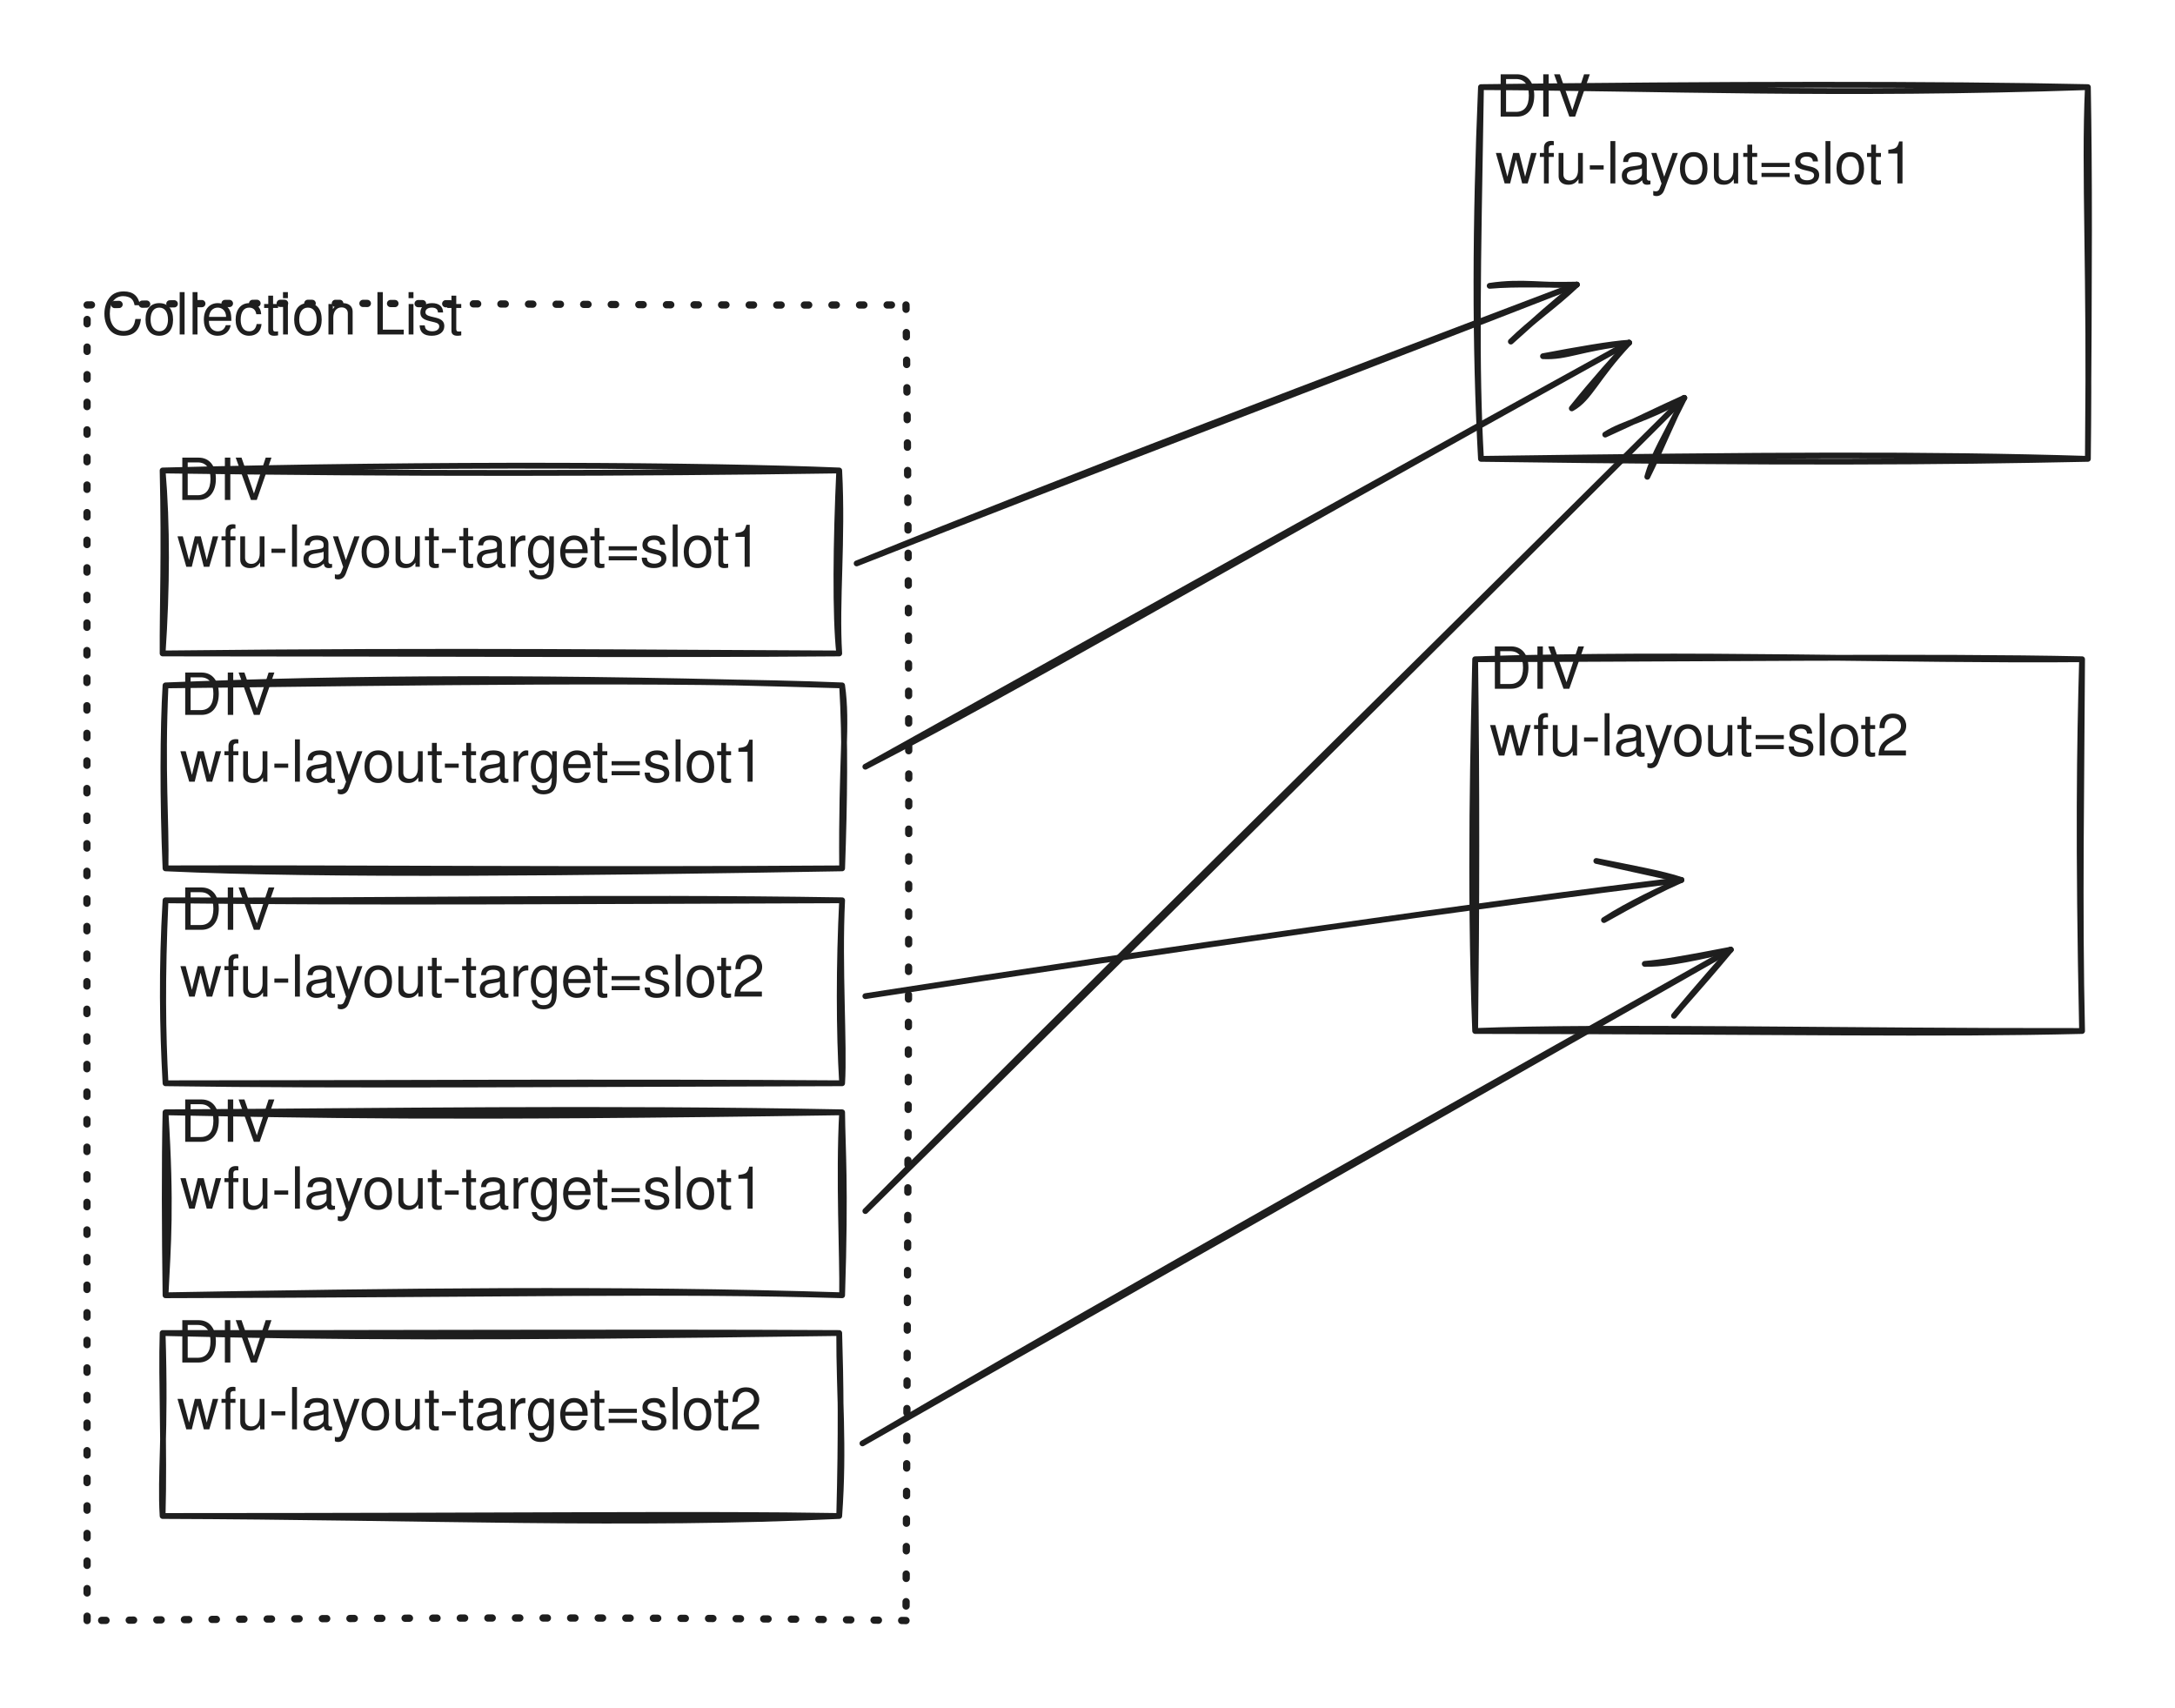
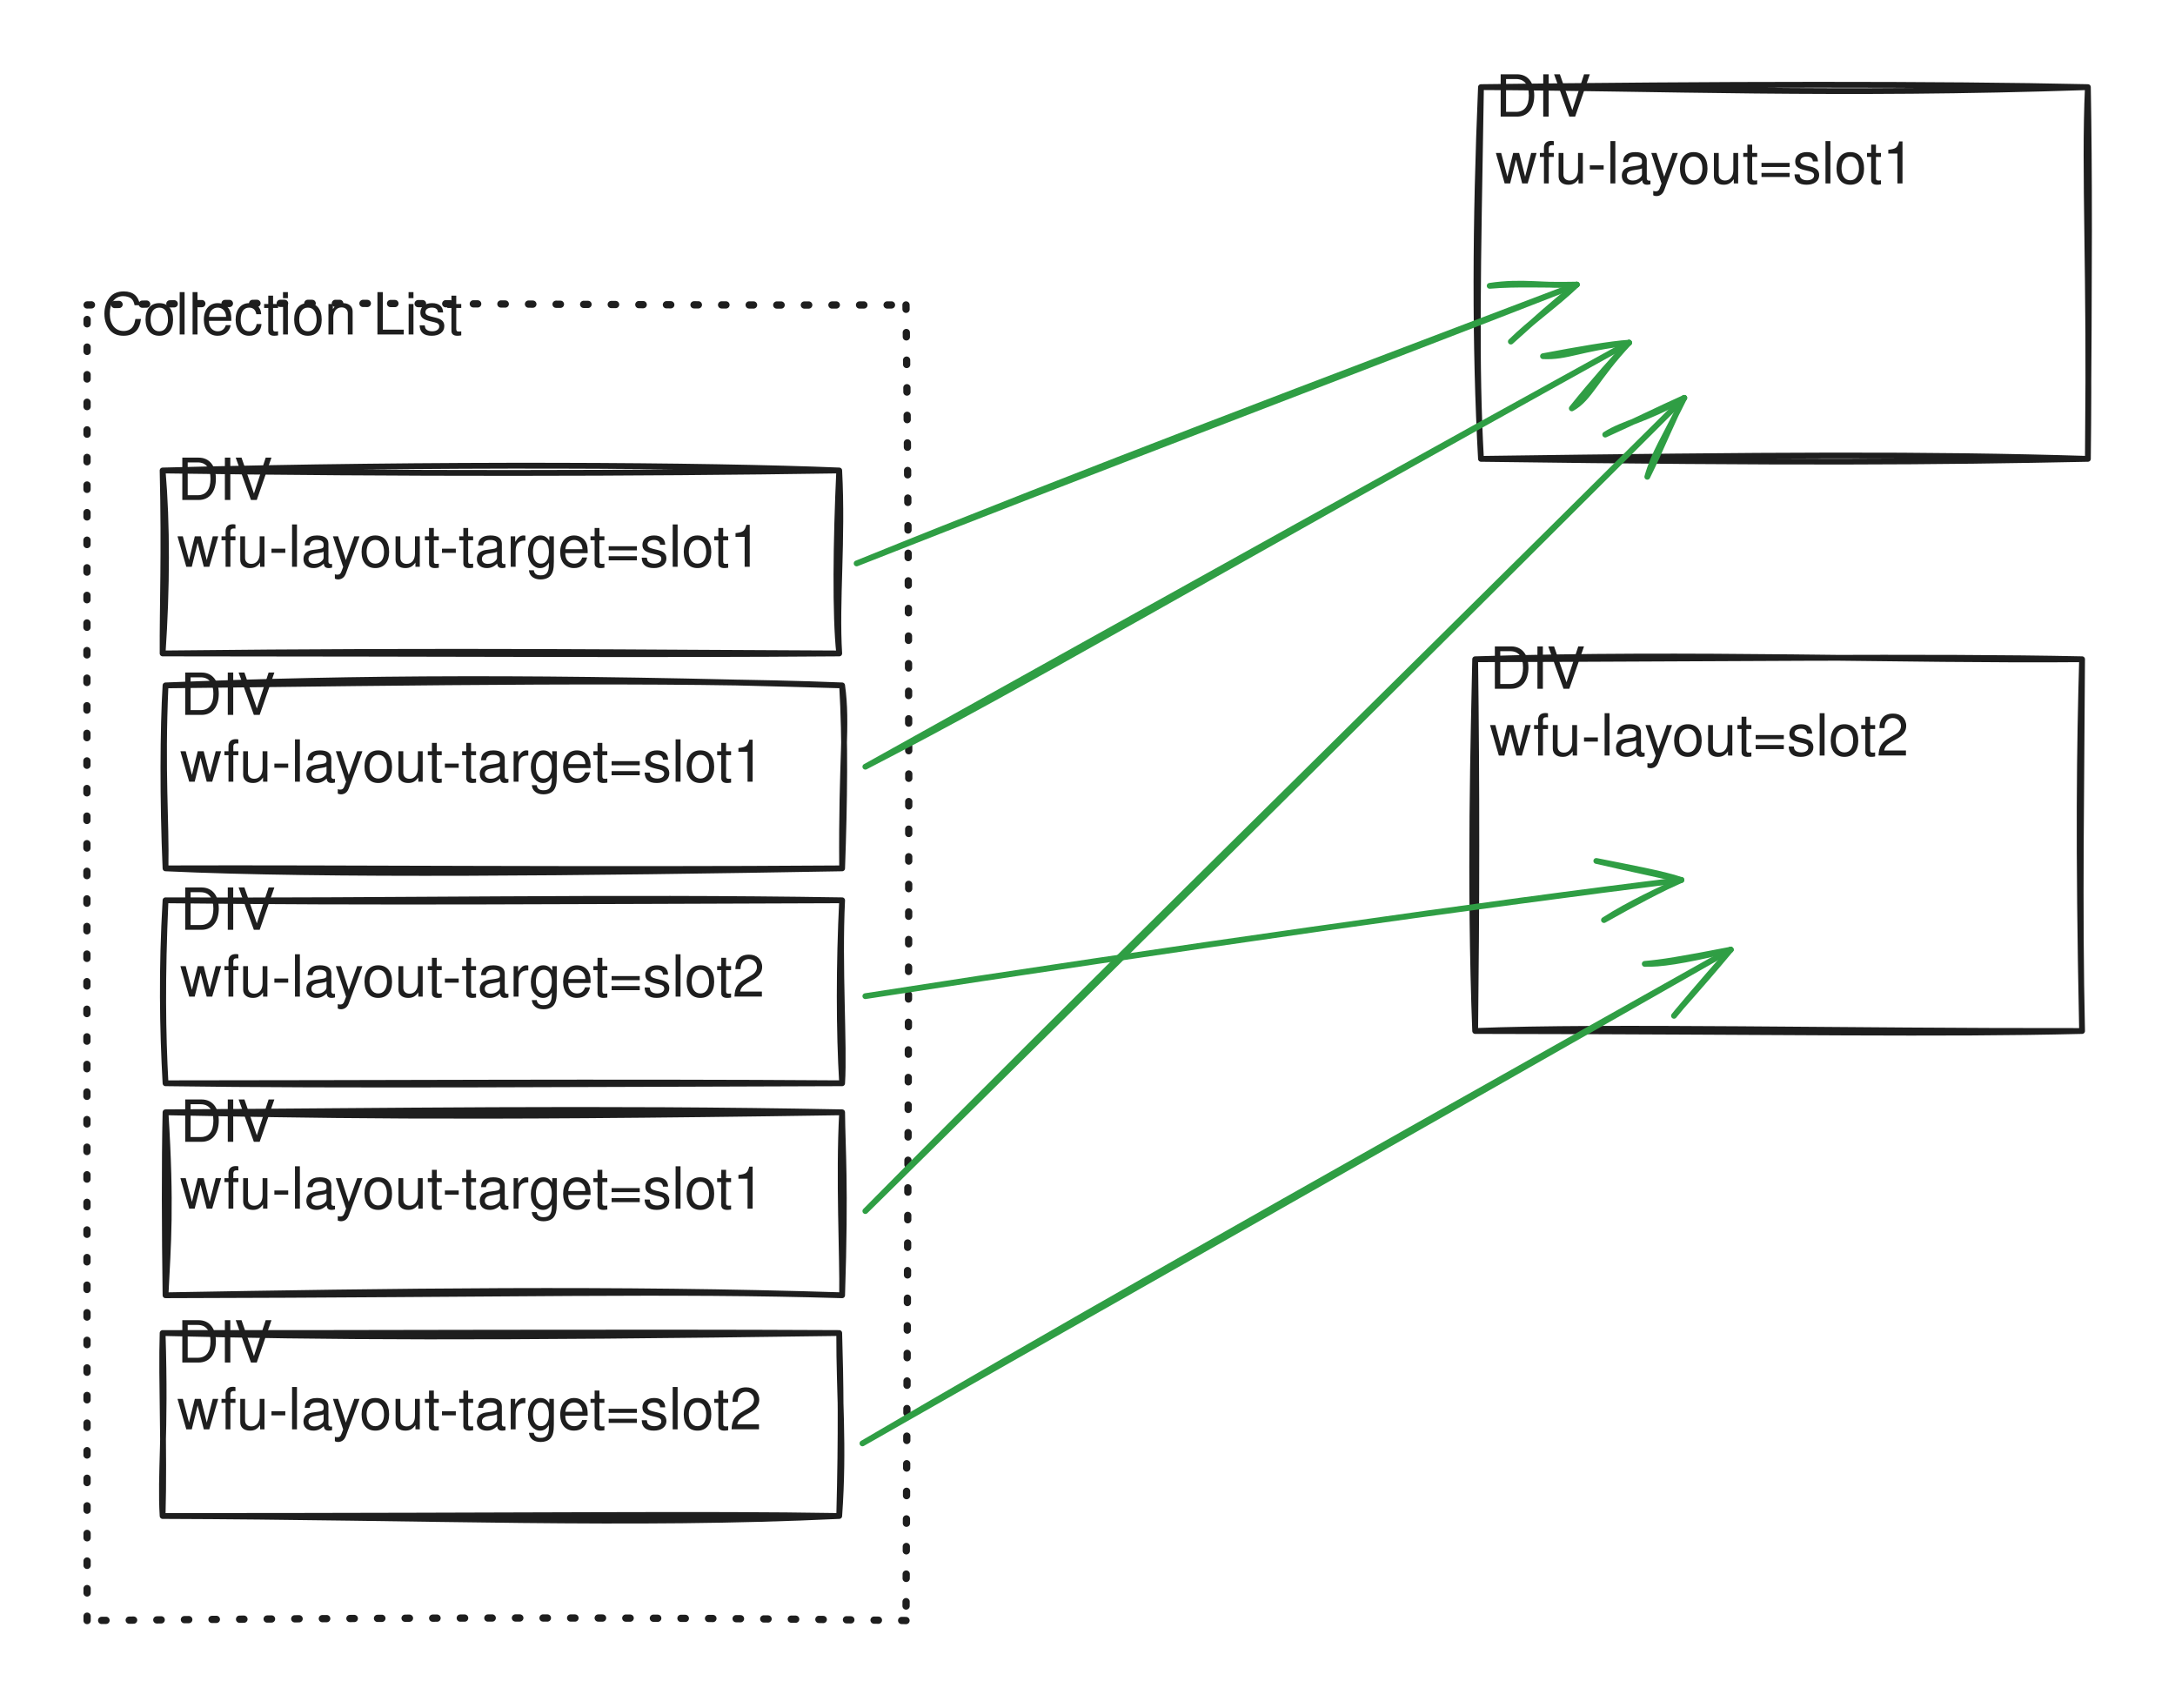
<svg xmlns="http://www.w3.org/2000/svg" version="1.1" viewBox="0 0 749 588" width="749" height="588">
  
-   eyJ2ZXJzaW9uIjoiMSIsImVuY29kaW5nIjoiYnN0cmluZyIsImNvbXByZXNzZWQiOnRydWUsImVuY29kZWQiOiJ4nOVbW3Paulx1MDAxYX3vr8hwXku27pfO7Fx1MDAwN1xiJNBcXFxuubXJPntcdTAwMThcdTAwMDNcdTAwMDZcXIxNbVx1MDAxM0I6/e9HJlx0llx1MDAxZG6e4uL20JlcdTAwMDYk2ZI+raX16ZP0/d3BQSGYjc3Ch4OC+dgxbKvrXHUwMDE508L7MP3B9HzLdVRcdTAwMTaa//bdideZl1x1MDAxY1x1MDAwNMHY//DXX8Z4fNi3grbrXHUwMDBlXHUwMDBmO+7o+THTNkemXHUwMDEz+KrgP+r3wcH3+f9aRZ7ZXHRcZqdvm/NcdTAwMDfmWVFdXHUwMDE002TqhevM64WccyAwQmxRwvIrqr7A7KrsnmH7ZpRcdTAwMTMmXHUwMDE1KkPvXHUwMDE4VVr9xzODTS7YyWWT34mo2p5l21fBzJ43y3dV76M8P/DcofnZ6lx1MDAwNoNXXHUwMDEzaOmLp7puXHUwMDEwVr/I9txJf+CYfth/uEh1x0bHXG5mYVx1MDAxYVx1MDAwMIvUZyN8OIhSXHUwMDFl1S8so/6FTyBcYlx1MDAxMpVcdTAwMWa5tuuFlf9cdTAwMDea4b+o9rbRXHUwMDE59lVcdTAwMTOc7qJM4Fx1MDAxOY4/Njw1JlG56Wu3XHUwMDA0PJT6hyyKXGZMqz9cYlRcdTAwMTlCcVS/OTc1lFx1MDAwNGPCXHUwMDA0isxcdTAwMTLWOq5358P+b2Rgz1x1MDAxOJn18Fx1MDAxMWdi27qRnO6LkWJcdTAwMTntMKOaRJCOolx1MDAxOJJcdTAwMDLzMeqUNuxNUSpaNdA/xb1cdTAwMWG+7clq8OCywqLcj5dvUTsn467xjFwiyFx1MDAxMZJcdTAwMDBcdTAwMTNcdTAwMDFcYorsblvOMNlW2+1cZiPgzVN/vF+O+Fg7NbBDyFaBXHUwMDFkXHUwMDAzXHUwMDA0XHUwMDE51lx1MDAwN2RcdTAwMTPWl3c631gnXHUwMDAwJrBOM8M6ROSQXHUwMDAyKCmGiL6FOXqLcipcdGCQgMxRvksgRq1yneDKelxuja69IEw9NkaWPYuN9Fx1MDAxY6HKgsqUtpqeXHUwMDE1XHUwMDEwXHUwMDBmzixfs2JYoGRb/Vx1MDAxMLZcdTAwMDXb7MXxXHUwMDFjWEo7XHUwMDE22YE7jnI7qkLDckyvvs2M7HpW33JcZvt6U3uUIcza69jBQ1xyN23DN8PcMF2speVaIYLatJvgJsOIMyR5VGBcdTAwMTM3J979sIic4KlyNrx/+tQ+v6F39Z1yM/HUz1NT8LhcZkGcXHUwMDFkNVx1MDAxMVx1MDAxMHFcdTAwMTnib/lcdFx1MDAxMV9V5oWvXHUwMDEyQk6FXHUwMDE0OVx1MDAxNSX38qRBqkfubHZULl1UvjSnjVk1lShRpblSZi1Kq1x1MDAxZDBcZjGgIfS3xv3yPudcdTAwMWL3XCIuSWr+z06SXGI9XHUwMDA0XFws1SPCkviGXHUwMDFjYy6V/7tPPUJMXGJcdFNg8Of0qFK//a8z7U2KtjFzJ8Hfvu1cdTAwMDZw96q0YX5OqtKGVm2lTVx1MDAwNP6ENlx1MDAxMZhMfeUooYhigPH22nR0Va7RJ69cXCk/tNtcdTAwMDNn8jScjYs55yiP3OLwXHSMk3XnTZtcdTAwMTAkWCBKYNTwXFyJk3FSd8b3d62RPFx1MDAxZddcdTAwMTG54Vx1MDAxNeOaplx1MDAxMydEVP+yXHUwMDE2J23gk9FcdTAwMDFKlUtGlMe+NfKXdzrnyJdcdOTzzJCfUp1cdTAwMTgnnHMkWNZcYl+rTso/XHUwMDExe1UntHt12jBDb6NO6Fx1MDAxN6pcdTAwMTNGK9VJXCLlxDKBoyHaXHUwMDE41ahUg8tO0yZW6bg0nVx1MDAwZc5bn9pn+eYo0Vx1MDAxY7Q5blh2XHUwMDFjRVx1MDAxOG1cZuCxRJHI+K/URSBkXHUwMDBm0Fa8uVx1MDAxMqfbKu1Wvz6e1q7dYtfqk3tsVzqaOL1f/trnh6dcdTAwMTfumWhcdTAwMGWtTrFcdTAwMDGuvDq7rdTderyW1/pccs9zpynDhFJoM3BGoodcdTAwMDRfRSgsXHUwMDE5ZFxmiO1Fb7kxc04oXHUwMDFlJ1x1MDAxNM/S3UOHQlx1MDAwMEEl5tvpXHUwMDFlRMq1Uz73PnWPXHUwMDEwzsSvi1x1MDAxMiZcdTAwMTSmXHUwMDE4XHUwMDE4Xt/MbHG2QVx1MDAwMjbI34rGZa+CbGVsXHUwMDFmXG5cdTAwMDaFWkaD7Vx1MDAwMylcdTAwMTfN5qfrs06nV4fOw3H71On5pZxcdTAwMDdSiFx1MDAxNlGfu6raojWXMshcdTAwMTlCXHUwMDE4SpLT+OGXmqidj48+flx1MDAxY1x1MDAwN7W6e9OF/KQ32VZcdTAwMDWHlaJcdTAwMTiVylxi1XipNuxS6+xrq7UzXHUwMDE1lIJcbqpTK5O4pLbIT6og5oRhnEJcdTAwMDWXXHUwMDFiM+d8XHUwMDEyXHQ+sez4lFZcdTAwMDWlIEyV3e9WXHUwMDE5RVx1MDAxNO0tNJmxXGJuXHUwMDEwgLyKoFxcKYJhlFJI/XDDJs72xOXnXHUwMDFlxq3bfq/c7Z4jUJrc+HnnbFxcXHUwMDAzSYb72zvRQKY4XGZcdTAwMDSXOVxyU35pkm+dhl+5vHuq3npcdTAwMTfBKTptXm2rgeBLedi95yVcdTAwMGJcdTAwMTjtXHUwMDA3cnxX/dZq9XelgTRcXFxmYp1ZmWggW1x1MDAxOf9EUIFcckOa4nTUcmvmnFBxXHUwMDEx1M9G7F1cdTAwMDQhlFx1MDAwMkhC0F6XgpxcdTAwMTCZXHUwMDA2iJmpYFx1MDAwNpHQXHJcdTAwMTKQQlx1MDAwNX9lQFStzleyXHUwMDE2SMRQmk2L+r1tndlcdTAwMTePXHUwMDEzbrWfSrLlV1xmc5B30iZUUIhE3TlTwfBcdTAwMWNcdGSSazm5ksGHi3P26d5jpZPG8HhcIlx1MDAxYlx1MDAxNVxc9r5tK4PNht88u3z46p9cdTAwMWVPcLE6O/fPR3x3MigpyzwgSiBeRShGlVx1MDAwM4NAXG63crkxc06ohFxualx1MDAxM/7eVVBcblx1MDAxOEbFM99LWKeBXGYyLYzzZ61cdTAwMDQ3XGJATleChK9cdTAwMGWHMi6pcpzo9medJ4PHh1K7cz49XHUwMDFhVVx1MDAxZVx1MDAxYrdcdTAwMTfd1l3jJu+cje9cblLNlc+nXGJcdTAwMDLOOMeS51RcdTAwMDTB9LpSvSxeobKsn/h1b+h/7nlbi2CpcTe8erxcdTAwMWRcdTAwMTerxLJcdTAwMWJcdTAwMWaDYNa83plcYqpcdFx1MDAxMGV+XHUwMDE0hpCVXHUwMDA3NTnBjFxukVwiXHUwMDFlutyYOSdcdTAwMTRPXHUwMDEwSmZHqLRcIoggQFI59jRz8qyVQaXFaZyx32kpuEFcdTAwMDL2t1x1MDAxNHyeL5ZcdTAwMTBWm2LfrFx1MDAwMjmQmFwiuv25mPXHXHUwMDFhcklYxlx1MDAxMpd9ZIaEJZEpXHUwMDE3NJVLjlRTpiiiPNY90pRcIq6f8EhBU1+hOChbTtdy+ioz0rnXW5jbbKDPid2ZhK1cdTAwMDSHXGZRXHUwMDA2KJaAqcmOSKRcdTAwMTXqXHUwMDFi43BcdTAwMTBfXHUwMDEyXHUwMDE28lownW7UhHirXHI/OHJHIyu8NtZwLSdIlph3oFx1MDAxNFx1MDAxMmZgXHUwMDFhb6yr3qznJZk1XHUwMDBl31x1MDAxOHcgom9cdTAwMDdcdTAwMTH45j9cdTAwMTbf/32/tLRcdTAwMDaY8FOULHrinf43Ne3FStpDQdVylVx1MDAwMbn9YnX9Pm5OaZ84rJ2lTrNoIVx1MDAxY53OfivPXG7mXHUwMDE0o+x3+tde5lx1MDAwMfrVkt2zfv2OYZz1XHUwMDAyIVxusFDMR5SIt6xcdTAwMTd/KusjvISfooLKrmhcdTAwMGbBSt5LhJiUcPvl7vqdq9+C9YRkXHUwMDE489WubEU+ubYx9Ex6XCIkZzD7mO4uL0mkJf36XHKSXHUwMDE46bGUnFx1MDAwM6VAXHUwMDAyXHUwMDEyXGZcdTAwMTjVXG794aSP4Fx1MDAxMn6KRHtcIjPOQzZcdTAwMWZ9zFNcdTAwMWN9X1x1MDAxYqj/LVhPUYYndbWLvtEtfvGG9lx1MDAxMHCMcczL2ofap7y6m5b466PCMeIrr1NcIlx1MDAwNpTYXHUwMDEzXHQg/D9Se92zUcRXYNlcdTAwMTnz4eqLaVx1MDAxMlx1MDAxMShcYmPbR+PWRydzyvz4XHUwMDFlL1x1MDAwM1x1MDAxOTJfY1Lk5fM3zFx1MDAxN4BDSWX211p2XHUwMDE5XHUwMDBiTkv89XGwXHUwMDE48blcdTAwMDScXHUwMDAyKlx0pZTTKDL451x1MDAxMz9cdTAwMDJM+CkqrKxcIv67l5dcdTAwMTSM8fgqUGO5ML1cdTAwMDKP1X1cdIpGPSk8WOa0vFx1MDAxZcDvXixcdTAwMWFcdTAwMTLXXGb79P3Hu1x1MDAxZv9cdTAwMDN2t+VcXCJ9
+   eyJ2ZXJzaW9uIjoiMSIsImVuY29kaW5nIjoiYnN0cmluZyIsImNvbXByZXNzZWQiOnRydWUsImVuY29kZWQiOiJ4nOWb2XLaylx1MDAxYYXv81x1MDAxNC7ObfDueUjVvlx1MDAwMINccvFcdTAwMTDwlNj77KJcdTAwMDRcdTAwMTKgICRFXHUwMDEyxjiVdz8tbKPBXGaibFx1MDAwNTmHVFx1MDAxMuhuqVt/r6WvXHUwMDA36eeHvb1SMHON0qe9knHf0yxT97Rp6WOYfmd4vunYKlx1MDAwYs1/+87E681LXHUwMDBlg8D1P/31l+a6+1x1MDAwMzPoOs5ov+eMXHUwMDFmXHUwMDBmMyxjbNiBr1xu/qN+7+39nP9cdTAwMWKryDN6gWZcdTAwMGYsY37APCuqi2KeTj1z7Hm9hDJEOKZgUcD0a6q6wNBVbl+zfCPKXHSTSrWRd4hqncH9icYmZ+zovM1vRFRr37Ssi2BmzVvlO+riozw/8JyR8dXUg+FzXHUwMDA0YumLo3QnXGKrX2R7zmQwtFxyP7x8uEh1XFytZ1x1MDAwNrMwXHJErX+Mwae9KOVe/cKSLX6HRyBcYlKVXHUwMDFmOJbjhZX/XHUwMDA3XHUwMDFh4Z+o9q7WXHUwMDFiXHJUXHUwMDEzbH1RJvA023c1T3VJVG76fFlcdTAwMDLuy/iHLIpcZlxyczBcZuZRx1H9xjzUUFx1MDAxMoxcdFx1MDAxMyhcbktYq9vU573+b1x1MDAxNGBPXHUwMDFiXHUwMDFizfBcdTAwMTB7YlnxINn6U5BcdTAwMTJcdTAwMTndMKOeXHUwMDE2UFxcRFx0IVx1MDAwNcZ9dFGxbm+LStlsgMEx7jfwdV/WgzuHlVx1MDAxNuV+PX2L2jlxde1RRZAjJFx1MDAwMYVcdTAwMDBCXHUwMDFhXZ1l2qN0Wy2nN4qEN0/99XG54Fx1MDAxM+2MaVx1MDAxZEK2SutcdTAwMTggyHC8QzZpfflFXHUwMDE3W+tcdTAwMDTAlNZpblqHiOxTXHUwMDAwJcVcdTAwMTDRlzJHL1VOJVx1MDAwMVxmXHUwMDEykLvKV1x1MDAwYlx1MDAxMVx1MDAxM1x1MDAwMVxiXHUwMDAyW1xiMWqVY1x1MDAwN1x1MDAxN+ZDXHUwMDE49NhcdMLUQ21sWrNET89cdTAwMTWqXCKoQmmpu7NcdTAwMTLi3onpx6JcdTAwMThcdTAwMTaoWOYglG3JMvpJPVx1MDAwN6ZCx1wiO3DcKLenKtRM2/CaWe7IjmdcdTAwMGVMW7MuN7VHXHUwMDA1wmg891x1MDAxZNyP6aar+UaYXHUwMDFipou1tlxcyyFcYlE69dmbXHUwMDEwcFx1MDAxONpcdTAwMTNmXHUwMDA30cS7XHUwMDFklZFcdTAwMWQ81E5Gt1x1MDAwZl+6p1f0pvmm5kxcdTAwMWT1em9cbp7kXHUwMDEwxPl5XHUwMDEzXHUwMDAxkeRQNFx1MDAwNlhcdTAwMThcdTAwMTRcIr6qzJNhJYScXG4pXG5KJef8qEXqXHUwMDA3zmx2UK2c1b61p61ZvYBUivVzXHUwMDFhSlx1MDAxMFx1MDAwM4o4Q5l1v/yai617kWSSXHUwMDAyQH5MXCJ0XHUwMDFmcLFcdTAwMTRIhKX1XHI5xlxcYpT/sGtccpBcdTAwMTBcdTAwMTNCwi00+Dog1ZrX/7Wn/UnZ0mbOJPjbt5xcdTAwMDC+PZY23J/TWNrQqkxwXCLwXHUwMDE1cFwiOJ367FHlTq6G51Rk9ujBRbVBXHUwMDFmvGqtetftXHUwMDBl7cnDaOaWXHUwMDBi7lFcdTAwMWWNi8MjME7XXTQ2IdVlXHUwMDAyUVx1MDAwMqOGXHUwMDE3XG5O2lHTdm9vOmN56DZcdTAwMTG54jXtklx1MDAxNlx1MDAxME6xjk+PyihFklx1MDAxMzVkz6z85Vx1MDAxN11w5cuU8nluyt+SToxcdTAwMTPOOVx1MDAxMixvha+lk1x1MDAxYZ+ILUT49nRCb0+nXHJ36Cx0Qr+RTlx1MDAxOK2kk4RcdTAwMDIxssXEqV2rXHUwMDA35722RczKYWU6XHUwMDFknna+dE+KbVFcdTAwMTJcdTAwMWKfzWXD8rMowmjjXHUwMDAyXHUwMDFlS1x1MDAxNYns8excXFx1MDAwNELzgFi3XHUwMDE0ik3XdarXv99cdTAwMWY3Lp2yblx1MDAwZcgttmq9XHUwMDE4mz4uP+3jwdMz50S0R2av3Fx1MDAwMlx1MDAxN16TXdeaTjNZy3P9muc501x1MDAwMjJcdTAwMGaJlUviWDLIXHUwMDE4XHUwMDEw2Zm3PJhcdTAwMDU3XHUwMDE0T1x1MDAxYYrnOdpD+0JcdTAwMDBBJebZsFx1MDAwN5FcdTAwMWHZUVxmdok9QjhcdTAwMTO/b5UwXHUwMDA1mHKgeVx1MDAwMyO3udlcdTAwMDZcdTAwMDRsoN+KxuVcdTAwMGZBJtKpi5EqYVhw9Tezac/a7S+XJ71ev1x07bvD7rHd9ytcdTAwMDVfRiGxQcB8oEpgqu6CUVBNnFx1MDAxMYaSXHUwMDE0dPXwW0M0Tt2Dz5/doNF0rnTIj/qTrFx1MDAxMFx1MDAxY9XKYlxcqVwi1OCVxkin5sn3Tud9QTA+xU9DXHUwMDEwc+UovFx1MDAwNVx1MDAwNJdcdTAwMDez4H5cdTAwMTIpP7H8/LQtXHUwMDA0pSBMld3tTlx1MDAxOUVcdTAwMTTtbGEyZ1x1MDAwNm5cdTAwMDBAUVx1MDAxOShXM1x1MDAxMFBGOJQ8O1x1MDAwNPvi/GtcdTAwMWbjzvWgX9X1U1x1MDAwNCqTK7/opk1CkOS4v/0mXHUwMDEwZMrEQHBZ0FXKb23yo9fya+c3XHUwMDBm9WvvLDhGx+2LrFx1MDAxMFx1MDAwNN+qI/2WV0ygde/I4U39R6czeGdcdTAwMTBkK5c/XHUwMDExVGLDqlxyW1BwaTRcdTAwMGJuqCRcdTAwMDXjz0bsnIJcdTAwMTBKXHUwMDAxJCFop1NBTojEW1xiMTdcZuawXHUwMDEwulx1MDAwMVx1MDAwMVtg8Heuh6pcdTAwMGVZ5VrGXGJjIP7IwibTNm8t88Q6u59ws/tQkVx1MDAxZL+mXHUwMDE5w6KbNkVBIVJ1XHUwMDE3jILhYySQSVx1MDAxZcspXHUwMDE0XHUwMDA2785O2Zdbj1WOWqPDiWzVcNX7kVx1MDAxNYPtlt8+Ob/77lx1MDAxZlx1MDAxZk5wuT479U/H/H1hkMCVXHUwMDFiXGaMqlx1MDAwMVxmXHUwMDAyW+wwLFx1MDAwZmbBXHKVomDshr9zXG5KXHUwMDAxhVx1MDAxNDj3vYR1XGZkkJFtVPiepoJcdTAwMWJcdTAwMDBQ0Kkg4SungoRcdTAwMTDKlOizM3AyvL+rdHun04Nx7b51faZ3blpXRbdsclOQxkbyxWQg4IxzXHUwMDFjn6BcdTAwMTeKgWB6Waufly9QVTaP/KY38r/2vcxcZqy0bkZcdTAwMTf31265Tkyr9TlcYmbty3fGQLLyMU1OMKNCbLFcdTAwMWW6PJhcdTAwMDU3XHUwMDE0T1x1MDAxOUrmZ6htXHUwMDE5iCBAkiFCczfPWlxuKlx1MDAxNPMtdPieZoJcdTAwMWJcdTAwMTCwu5ng4/1iiWFh7F2X9GKoXHUwMDE0Qo1Zqcw+al3/WEMhXHUwMDFky1jqZVx1MDAxZrnasagvXHJCXuFYXHUwMDEyOW/hU7nkiWrKlEfUiHV3PqWKXHUwMDE2PNa0LXzqK1x1MDAxOVx1MDAwN1XT1k17oDIj0D2/hJllXHUwMDAzfe7s3iRsJdhniDJAsVx1MDAwNEzd7YhEsUJcdTAwMDPNXHI78SlhwdeSYetRXHUwMDEzkq3W/ODAXHUwMDE5j83wtbGWY9pBusT8XHUwMDAyKqFjhob2XCK66szxvLS13PCMyVx1MDAxMUT0bS9cdTAwMTLf/Mfi+79cdTAwMWaXlo5cdCb8lCWLjvhcdTAwMTD/f2vfy9W2J5hwXHUwMDA0Oc9u+/VcdTAwMWK5XHUwMDA1tX3qWe01oH617Vk0XHUwMDExjlx1MDAxZc5+yWclc4pR/lv9u3T9+i3DpOtcdTAwMDVCXHUwMDE0YKGcjyhcdTAwMTEvXS/+VNdHelx0P2UllbeyPYSrfa+CjMP3ULPvfa7fu3pcdTAwMTe+J2T1qu+rfVx1MDAxZntnK1x1MDAxYZbHtoZcdTAwMWVtT4TkXGbmv6q7S9uv31wiSdhcdTAwMWVLqdhD1VxcUZFcYjBcdTAwMWEr9IfbPpJL+CmT2Fx1MDAxMbm5njBcdTAwMWWuc21cdTAwMDH79Sv178L0XHUwMDE0rX5U9/Wmj85cdTAwMWS9xi9euFx1MDAxZVx1MDAwMo4xZkDucEk6f9+vX1x1MDAxNk74XlAmXHUwMDExXHUwMDAzivZEgth77v9cdTAwMDe+R/HyZSWWtzP+ymf0ZbjDi1Sws1x1MDAxYn/t8mRBjZ/c42UgR+PHXHUwMDE2XHUwMDBlolE+f2F8XHUwMDAxOJRU5v9ayy59v34hLOF7Llx1MDAwMaeASkIp5TRcdTAwMTLsn+/7SDDhp6y0ssr3XHUwMDFmnk5S0lxc91wiUH25XGK9XHUwMDEyj6k/rYpGV1K6M41pdb2APzxFNDSuXHUwMDExXtPPX1x1MDAxZn79XHUwMDBmRSfj1CJ9
  <defs>
    <style class="style-fonts">
      @font-face {
        font-family: "Virgil";
        src: url("https://unpkg.com/@excalidraw/excalidraw@undefined/dist/excalidraw-assets/Virgil.woff2");
      }
      @font-face {
        font-family: "Cascadia";
        src: url("https://unpkg.com/@excalidraw/excalidraw@undefined/dist/excalidraw-assets/Cascadia.woff2");
      }
      @font-face {
        font-family: "Assistant";
        src: url("https://unpkg.com/@excalidraw/excalidraw@undefined/dist/excalidraw-assets/Assistant-Regular.woff2");
      }
    </style>
  </defs>
  <rect x="0" y="0" width="749" height="588" fill="transparent" />
  <g stroke-linecap="round" transform="translate(30 105) rotate(0 141 226.5)">
    <path d="M0 0 C79.43 -1.4, 161.32 0.31, 282 0 M282 0 C283.75 141.89, 282.69 282.94, 282 453 M282 453 C192.97 451.66, 101.52 451.98, 0 453 M0 453 C-0.07 314.43, -0.12 175.85, 0 0" stroke="#1e1e1e" stroke-width="2.5" fill="none" stroke-dasharray="1.5 8" />
  </g>
  <g transform="translate(35 110) rotate(0 62.25098 11.5)">
    <text x="0" y="0" font-family="Helvetica, Segoe UI Emoji" font-size="20px" fill="#1e1e1e" text-anchor="start" style="white-space: pre;" direction="ltr" dominant-baseline="text-before-edge">Collection List</text>
  </g>
  <g stroke-linecap="round" transform="translate(510 30) rotate(0 104.5 64)">
    <path d="M0 0 C59.61 0.25, 123.05 2.94, 209 0 M0 0 C79.38 -1.04, 158.88 -1.14, 209 0 M209 0 C207.64 29.79, 209.8 63.05, 209 128 M209 0 C209.53 29.44, 209.49 59.96, 209 128 M209 128 C156.98 129.08, 108.07 129.45, 0 128 M209 128 C153.99 126.28, 98.7 126.64, 0 128 M0 128 C-2.15 88.68, -1.98 46.89, 0 0 M0 128 C-1.8 95.87, -1.08 63.49, 0 0" stroke="#1e1e1e" stroke-width="2" fill="none" />
  </g>
  <g transform="translate(515 35) rotate(0 72.53906 23)">
    <text x="0" y="0" font-family="Helvetica, Segoe UI Emoji" font-size="20px" fill="#1e1e1e" text-anchor="start" style="white-space: pre;" direction="ltr" dominant-baseline="text-before-edge">DIV</text>
    <text x="0" y="23" font-family="Helvetica, Segoe UI Emoji" font-size="20px" fill="#1e1e1e" text-anchor="start" style="white-space: pre;" direction="ltr" dominant-baseline="text-before-edge">wfu-layout=slot1</text>
  </g>
  <g stroke-linecap="round" transform="translate(508 227) rotate(0 104.5 64)">
    <path d="M0 0 C73.75 -2.35, 148.28 0.55, 209 0 M0 0 C77.81 -0.15, 157.18 -1.12, 209 0 M209 0 C208.17 30.25, 207.63 61.79, 209 128 M209 0 C208.8 42.36, 208.02 86.11, 209 128 M209 128 C127.67 128.14, 45.13 126.21, 0 128 M209 128 C159.29 129.22, 109.65 128.17, 0 128 M0 128 C0.51 85.31, 0.58 43.86, 0 0 M0 128 C-2.01 76.02, -0.49 25.08, 0 0" stroke="#1e1e1e" stroke-width="2" fill="none" />
  </g>
  <g transform="translate(513 232) rotate(0 72.53906 23)">
    <text x="0" y="0" font-family="Helvetica, Segoe UI Emoji" font-size="20px" fill="#1e1e1e" text-anchor="start" style="white-space: pre;" direction="ltr" dominant-baseline="text-before-edge">DIV</text>
    <text x="0" y="23" font-family="Helvetica, Segoe UI Emoji" font-size="20px" fill="#1e1e1e" text-anchor="start" style="white-space: pre;" direction="ltr" dominant-baseline="text-before-edge">wfu-layout=slot2</text>
  </g>
  <g stroke-linecap="round" transform="translate(56 162) rotate(0 116.5 31.5)">
    <path d="M0 0 C94.06 -2.49, 187.88 -1.89, 233 0 M0 0 C81.8 1.19, 162.61 1.07, 233 0 M233 0 C234.27 24.13, 231.9 45.01, 233 63 M233 0 C231.88 24.15, 231.57 50.16, 233 63 M233 63 C167.42 62.78, 103.07 61.86, 0 63 M233 63 C168.35 63.52, 103.39 63.04, 0 63 M0 63 C1.52 40.54, 1.59 18.47, 0 0 M0 63 C-0.08 46.11, 0.68 29.13, 0 0" stroke="#1e1e1e" stroke-width="2" fill="none" />
  </g>
  <g transform="translate(61 167) rotate(0 101.4404 23)">
    <text x="0" y="0" font-family="Helvetica, Segoe UI Emoji" font-size="20px" fill="#1e1e1e" text-anchor="start" style="white-space: pre;" direction="ltr" dominant-baseline="text-before-edge">DIV</text>
    <text x="0" y="23" font-family="Helvetica, Segoe UI Emoji" font-size="20px" fill="#1e1e1e" text-anchor="start" style="white-space: pre;" direction="ltr" dominant-baseline="text-before-edge">wfu-layout-target=slot1</text>
  </g>
  <g stroke-linecap="round" transform="translate(57 236) rotate(0 116.5 31.5)">
    <path d="M0 0 C65.75 -2.66, 130.49 -3.07, 233 0 M0 0 C88.33 -1.02, 175.16 -2.37, 233 0 M233 0 C234.92 13.61, 232.67 24.86, 233 63 M233 0 C234.1 18.79, 233.83 39.82, 233 63 M233 63 C146.63 63.62, 59.94 62.79, 0 63 M233 63 C144.51 64.57, 54.84 65.57, 0 63 M0 63 C0.32 46.34, -1.33 30.18, 0 0 M0 63 C-1.02 39.53, -0.9 14.8, 0 0" stroke="#1e1e1e" stroke-width="2" fill="none" />
  </g>
  <g transform="translate(62 241) rotate(0 101.4404 23)">
    <text x="0" y="0" font-family="Helvetica, Segoe UI Emoji" font-size="20px" fill="#1e1e1e" text-anchor="start" style="white-space: pre;" direction="ltr" dominant-baseline="text-before-edge">DIV</text>
    <text x="0" y="23" font-family="Helvetica, Segoe UI Emoji" font-size="20px" fill="#1e1e1e" text-anchor="start" style="white-space: pre;" direction="ltr" dominant-baseline="text-before-edge">wfu-layout-target=slot1</text>
  </g>
  <g stroke-linecap="round" transform="translate(57 310) rotate(0 116.5 31.5)">
    <path d="M0 0 C77.38 0.33, 153.39 -1.3, 233 0 M0 0 C69.71 0.85, 140.3 0.28, 233 0 M233 0 C231.88 22.75, 233.81 50.18, 233 63 M233 0 C231.89 22.28, 231.9 44.92, 233 63 M233 63 C153.49 62.44, 70.25 63, 0 63 M233 63 C145.74 63.23, 59.72 63.88, 0 63 M0 63 C-1.04 44.02, -1.4 24.01, 0 0 M0 63 C-0.94 45.62, -1.2 27.31, 0 0" stroke="#1e1e1e" stroke-width="2" fill="none" />
  </g>
  <g transform="translate(62 315) rotate(0 101.4404 23)">
    <text x="0" y="0" font-family="Helvetica, Segoe UI Emoji" font-size="20px" fill="#1e1e1e" text-anchor="start" style="white-space: pre;" direction="ltr" dominant-baseline="text-before-edge">DIV</text>
    <text x="0" y="23" font-family="Helvetica, Segoe UI Emoji" font-size="20px" fill="#1e1e1e" text-anchor="start" style="white-space: pre;" direction="ltr" dominant-baseline="text-before-edge">wfu-layout-target=slot2</text>
  </g>
  <g stroke-linecap="round" transform="translate(57 383) rotate(0 116.5 31.5)">
    <path d="M0 0 C48.51 0.9, 94.3 2.13, 233 0 M0 0 C75 -0.38, 148.37 -1.63, 233 0 M233 0 C231.76 22.74, 233.22 49.39, 233 63 M233 0 C233.11 12.81, 234.26 24.45, 233 63 M233 63 C174.14 61.23, 119.7 62.74, 0 63 M233 63 C155.46 60.5, 77.4 61.62, 0 63 M0 63 C0.89 45.16, 2.02 32.48, 0 0 M0 63 C-0.31 40.92, -0.4 17.27, 0 0" stroke="#1e1e1e" stroke-width="2" fill="none" />
  </g>
  <g transform="translate(62 388) rotate(0 101.4404 23)">
    <text x="0" y="0" font-family="Helvetica, Segoe UI Emoji" font-size="20px" fill="#1e1e1e" text-anchor="start" style="white-space: pre;" direction="ltr" dominant-baseline="text-before-edge">DIV</text>
    <text x="0" y="23" font-family="Helvetica, Segoe UI Emoji" font-size="20px" fill="#1e1e1e" text-anchor="start" style="white-space: pre;" direction="ltr" dominant-baseline="text-before-edge">wfu-layout-target=slot1</text>
  </g>
  <g stroke-linecap="round" transform="translate(56 459) rotate(0 116.5 31.5)">
    <path d="M0 0 C76.18 0.09, 155.38 -0.4, 233 0 M0 0 C55.96 1.4, 109.89 1.75, 233 0 M233 0 C232.94 21.32, 234.75 38.86, 233 63 M233 0 C233.51 16.73, 233.77 33.72, 233 63 M233 63 C160.74 66.44, 91.32 63.31, 0 63 M233 63 C184.29 62.2, 137.19 62.97, 0 63 M0 63 C-0.89 48.7, 1.11 35.15, 0 0 M0 63 C0.65 39.15, -0.52 16.49, 0 0" stroke="#1e1e1e" stroke-width="2" fill="none" />
  </g>
  <g transform="translate(61 464) rotate(0 101.4404 23)">
    <text x="0" y="0" font-family="Helvetica, Segoe UI Emoji" font-size="20px" fill="#1e1e1e" text-anchor="start" style="white-space: pre;" direction="ltr" dominant-baseline="text-before-edge">DIV</text>
    <text x="0" y="23" font-family="Helvetica, Segoe UI Emoji" font-size="20px" fill="#1e1e1e" text-anchor="start" style="white-space: pre;" direction="ltr" dominant-baseline="text-before-edge">wfu-layout-target=slot2</text>
  </g>
  <g stroke-linecap="round">
    <g transform="translate(295 194) rotate(0 124 -48)">
-       <path d="M0 0 C82.02 -32.32, 161.15 -62.14, 248 -96 M0 0 C79.73 -32.33, 159.95 -62.51, 248 -96" stroke="#1e1e1e" stroke-width="2" fill="none" />
+       <path d="M0 0 C82.02 -32.32, 161.15 -62.14, 248 -96 M0 0 C79.73 -32.33, 159.95 -62.51, 248 -96" stroke="#2f9e44" stroke-width="2" fill="none" />
    </g>
    <g transform="translate(295 194) rotate(0 124 -48)">
-       <path d="M225.29 -76.39 C234.26 -84.43, 239 -88.79, 248 -96 M225.29 -76.39 C232.35 -83.33, 240.52 -88.86, 248 -96" stroke="#1e1e1e" stroke-width="2" fill="none" />
+       <path d="M225.29 -76.39 C234.26 -84.43, 239 -88.79, 248 -96 M225.29 -76.39 C232.35 -83.33, 240.52 -88.86, 248 -96" stroke="#2f9e44" stroke-width="2" fill="none" />
    </g>
    <g transform="translate(295 194) rotate(0 124 -48)">
-       <path d="M218 -95.58 C229.5 -97.31, 236.63 -95.38, 248 -96 M218 -95.58 C227.28 -96.4, 237.78 -95.78, 248 -96" stroke="#1e1e1e" stroke-width="2" fill="none" />
+       <path d="M218 -95.58 C229.5 -97.31, 236.63 -95.38, 248 -96 M218 -95.58 C227.28 -96.4, 237.78 -95.78, 248 -96" stroke="#2f9e44" stroke-width="2" fill="none" />
    </g>
  </g>
  <mask />
  <g stroke-linecap="round">
    <g transform="translate(298 264) rotate(0 131.5 -73)">
-       <path d="M0 0 C57.9 -29.88, 112.44 -62.56, 263 -146 M0 0 C102.75 -57.29, 206.78 -115.09, 263 -146" stroke="#1e1e1e" stroke-width="2" fill="none" />
+       <path d="M0 0 C57.9 -29.88, 112.44 -62.56, 263 -146 M0 0 C102.75 -57.29, 206.78 -115.09, 263 -146" stroke="#2f9e44" stroke-width="2" fill="none" />
    </g>
    <g transform="translate(298 264) rotate(0 131.5 -73)">
-       <path d="M243.28 -123.39 C249.47 -126.83, 251.46 -133.72, 263 -146 M243.28 -123.39 C250.7 -132.66, 258.94 -141.9, 263 -146" stroke="#1e1e1e" stroke-width="2" fill="none" />
+       <path d="M243.28 -123.39 C249.47 -126.83, 251.46 -133.72, 263 -146 M243.28 -123.39 C250.7 -132.66, 258.94 -141.9, 263 -146" stroke="#2f9e44" stroke-width="2" fill="none" />
    </g>
    <g transform="translate(298 264) rotate(0 131.5 -73)">
-       <path d="M233.36 -141.35 C241.61 -140.95, 245.72 -144, 263 -146 M233.36 -141.35 C244.83 -143.52, 256.98 -145.67, 263 -146" stroke="#1e1e1e" stroke-width="2" fill="none" />
+       <path d="M233.36 -141.35 C241.61 -140.95, 245.72 -144, 263 -146 M233.36 -141.35 C244.83 -143.52, 256.98 -145.67, 263 -146" stroke="#2f9e44" stroke-width="2" fill="none" />
    </g>
  </g>
  <mask />
  <g stroke-linecap="round">
    <g transform="translate(298 343) rotate(0 140.5 -20)">
-       <path d="M0 0 C104.9 -16.35, 211.58 -31.36, 281 -40 M0 0 C108.48 -16.64, 217.65 -32.42, 281 -40" stroke="#1e1e1e" stroke-width="2" fill="none" />
+       <path d="M0 0 C104.9 -16.35, 211.58 -31.36, 281 -40 M0 0 C108.48 -16.64, 217.65 -32.42, 281 -40" stroke="#2f9e44" stroke-width="2" fill="none" />
    </g>
    <g transform="translate(298 343) rotate(0 140.5 -20)">
-       <path d="M254.36 -26.2 C262.88 -31.71, 273.98 -36.82, 281 -40 M254.36 -26.2 C264.32 -31.84, 275.26 -37.58, 281 -40" stroke="#1e1e1e" stroke-width="2" fill="none" />
+       <path d="M254.36 -26.2 C262.88 -31.71, 273.98 -36.82, 281 -40 M254.36 -26.2 C264.32 -31.84, 275.26 -37.58, 281 -40" stroke="#2f9e44" stroke-width="2" fill="none" />
    </g>
    <g transform="translate(298 343) rotate(0 140.5 -20)">
-       <path d="M251.72 -46.55 C261.05 -44.4, 273.14 -41.85, 281 -40 M251.72 -46.55 C262.66 -44.33, 274.61 -42.2, 281 -40" stroke="#1e1e1e" stroke-width="2" fill="none" />
+       <path d="M251.72 -46.55 C261.05 -44.4, 273.14 -41.85, 281 -40 M251.72 -46.55 C262.66 -44.33, 274.61 -42.2, 281 -40" stroke="#2f9e44" stroke-width="2" fill="none" />
    </g>
  </g>
  <mask />
  <g stroke-linecap="round">
    <g transform="translate(298 417) rotate(0 141 -140)">
-       <path d="M0 0 C75.88 -76.77, 153.66 -152.51, 282 -280 M0 0 C102.86 -101.3, 204.16 -202.33, 282 -280" stroke="#1e1e1e" stroke-width="2" fill="none" />
+       <path d="M0 0 C75.88 -76.77, 153.66 -152.51, 282 -280 M0 0 C102.86 -101.3, 204.16 -202.33, 282 -280" stroke="#2f9e44" stroke-width="2" fill="none" />
    </g>
    <g transform="translate(298 417) rotate(0 141 -140)">
-       <path d="M269.28 -252.83 C271.62 -261.06, 275.06 -265.88, 282 -280 M269.28 -252.83 C274.12 -262.55, 277.82 -272.23, 282 -280" stroke="#1e1e1e" stroke-width="2" fill="none" />
+       <path d="M269.28 -252.83 C271.62 -261.06, 275.06 -265.88, 282 -280 M269.28 -252.83 C274.12 -262.55, 277.82 -272.23, 282 -280" stroke="#2f9e44" stroke-width="2" fill="none" />
    </g>
    <g transform="translate(298 417) rotate(0 141 -140)">
-       <path d="M254.79 -267.36 C261.26 -271.49, 268.7 -272.3, 282 -280 M254.79 -267.36 C264.77 -271.85, 273.7 -276.29, 282 -280" stroke="#1e1e1e" stroke-width="2" fill="none" />
+       <path d="M254.79 -267.36 C261.26 -271.49, 268.7 -272.3, 282 -280 M254.79 -267.36 C264.77 -271.85, 273.7 -276.29, 282 -280" stroke="#2f9e44" stroke-width="2" fill="none" />
    </g>
  </g>
  <mask />
  <g stroke-linecap="round">
    <g transform="translate(297 497) rotate(0 149.5 -85)">
-       <path d="M0 0 C64.28 -36.72, 130.23 -73.89, 299 -170 M0 0 C63.02 -36.97, 126.89 -73.3, 299 -170" stroke="#1e1e1e" stroke-width="2" fill="none" />
+       <path d="M0 0 C64.28 -36.72, 130.23 -73.89, 299 -170 M0 0 C63.02 -36.97, 126.89 -73.3, 299 -170" stroke="#2f9e44" stroke-width="2" fill="none" />
    </g>
    <g transform="translate(297 497) rotate(0 149.5 -85)">
-       <path d="M279.47 -147.23 C282.43 -151.05, 287.15 -155.8, 299 -170 M279.47 -147.23 C282.98 -151.49, 286.96 -156.28, 299 -170" stroke="#1e1e1e" stroke-width="2" fill="none" />
+       <path d="M279.47 -147.23 C282.43 -151.05, 287.15 -155.8, 299 -170 M279.47 -147.23 C282.98 -151.49, 286.96 -156.28, 299 -170" stroke="#2f9e44" stroke-width="2" fill="none" />
    </g>
    <g transform="translate(297 497) rotate(0 149.5 -85)">
-       <path d="M269.4 -165.11 C274.67 -165.01, 281.6 -165.84, 299 -170 M269.4 -165.11 C275.16 -165.6, 281.3 -166.56, 299 -170" stroke="#1e1e1e" stroke-width="2" fill="none" />
+       <path d="M269.4 -165.11 C274.67 -165.01, 281.6 -165.84, 299 -170 M269.4 -165.11 C275.16 -165.6, 281.3 -166.56, 299 -170" stroke="#2f9e44" stroke-width="2" fill="none" />
    </g>
  </g>
  <mask />
</svg>
